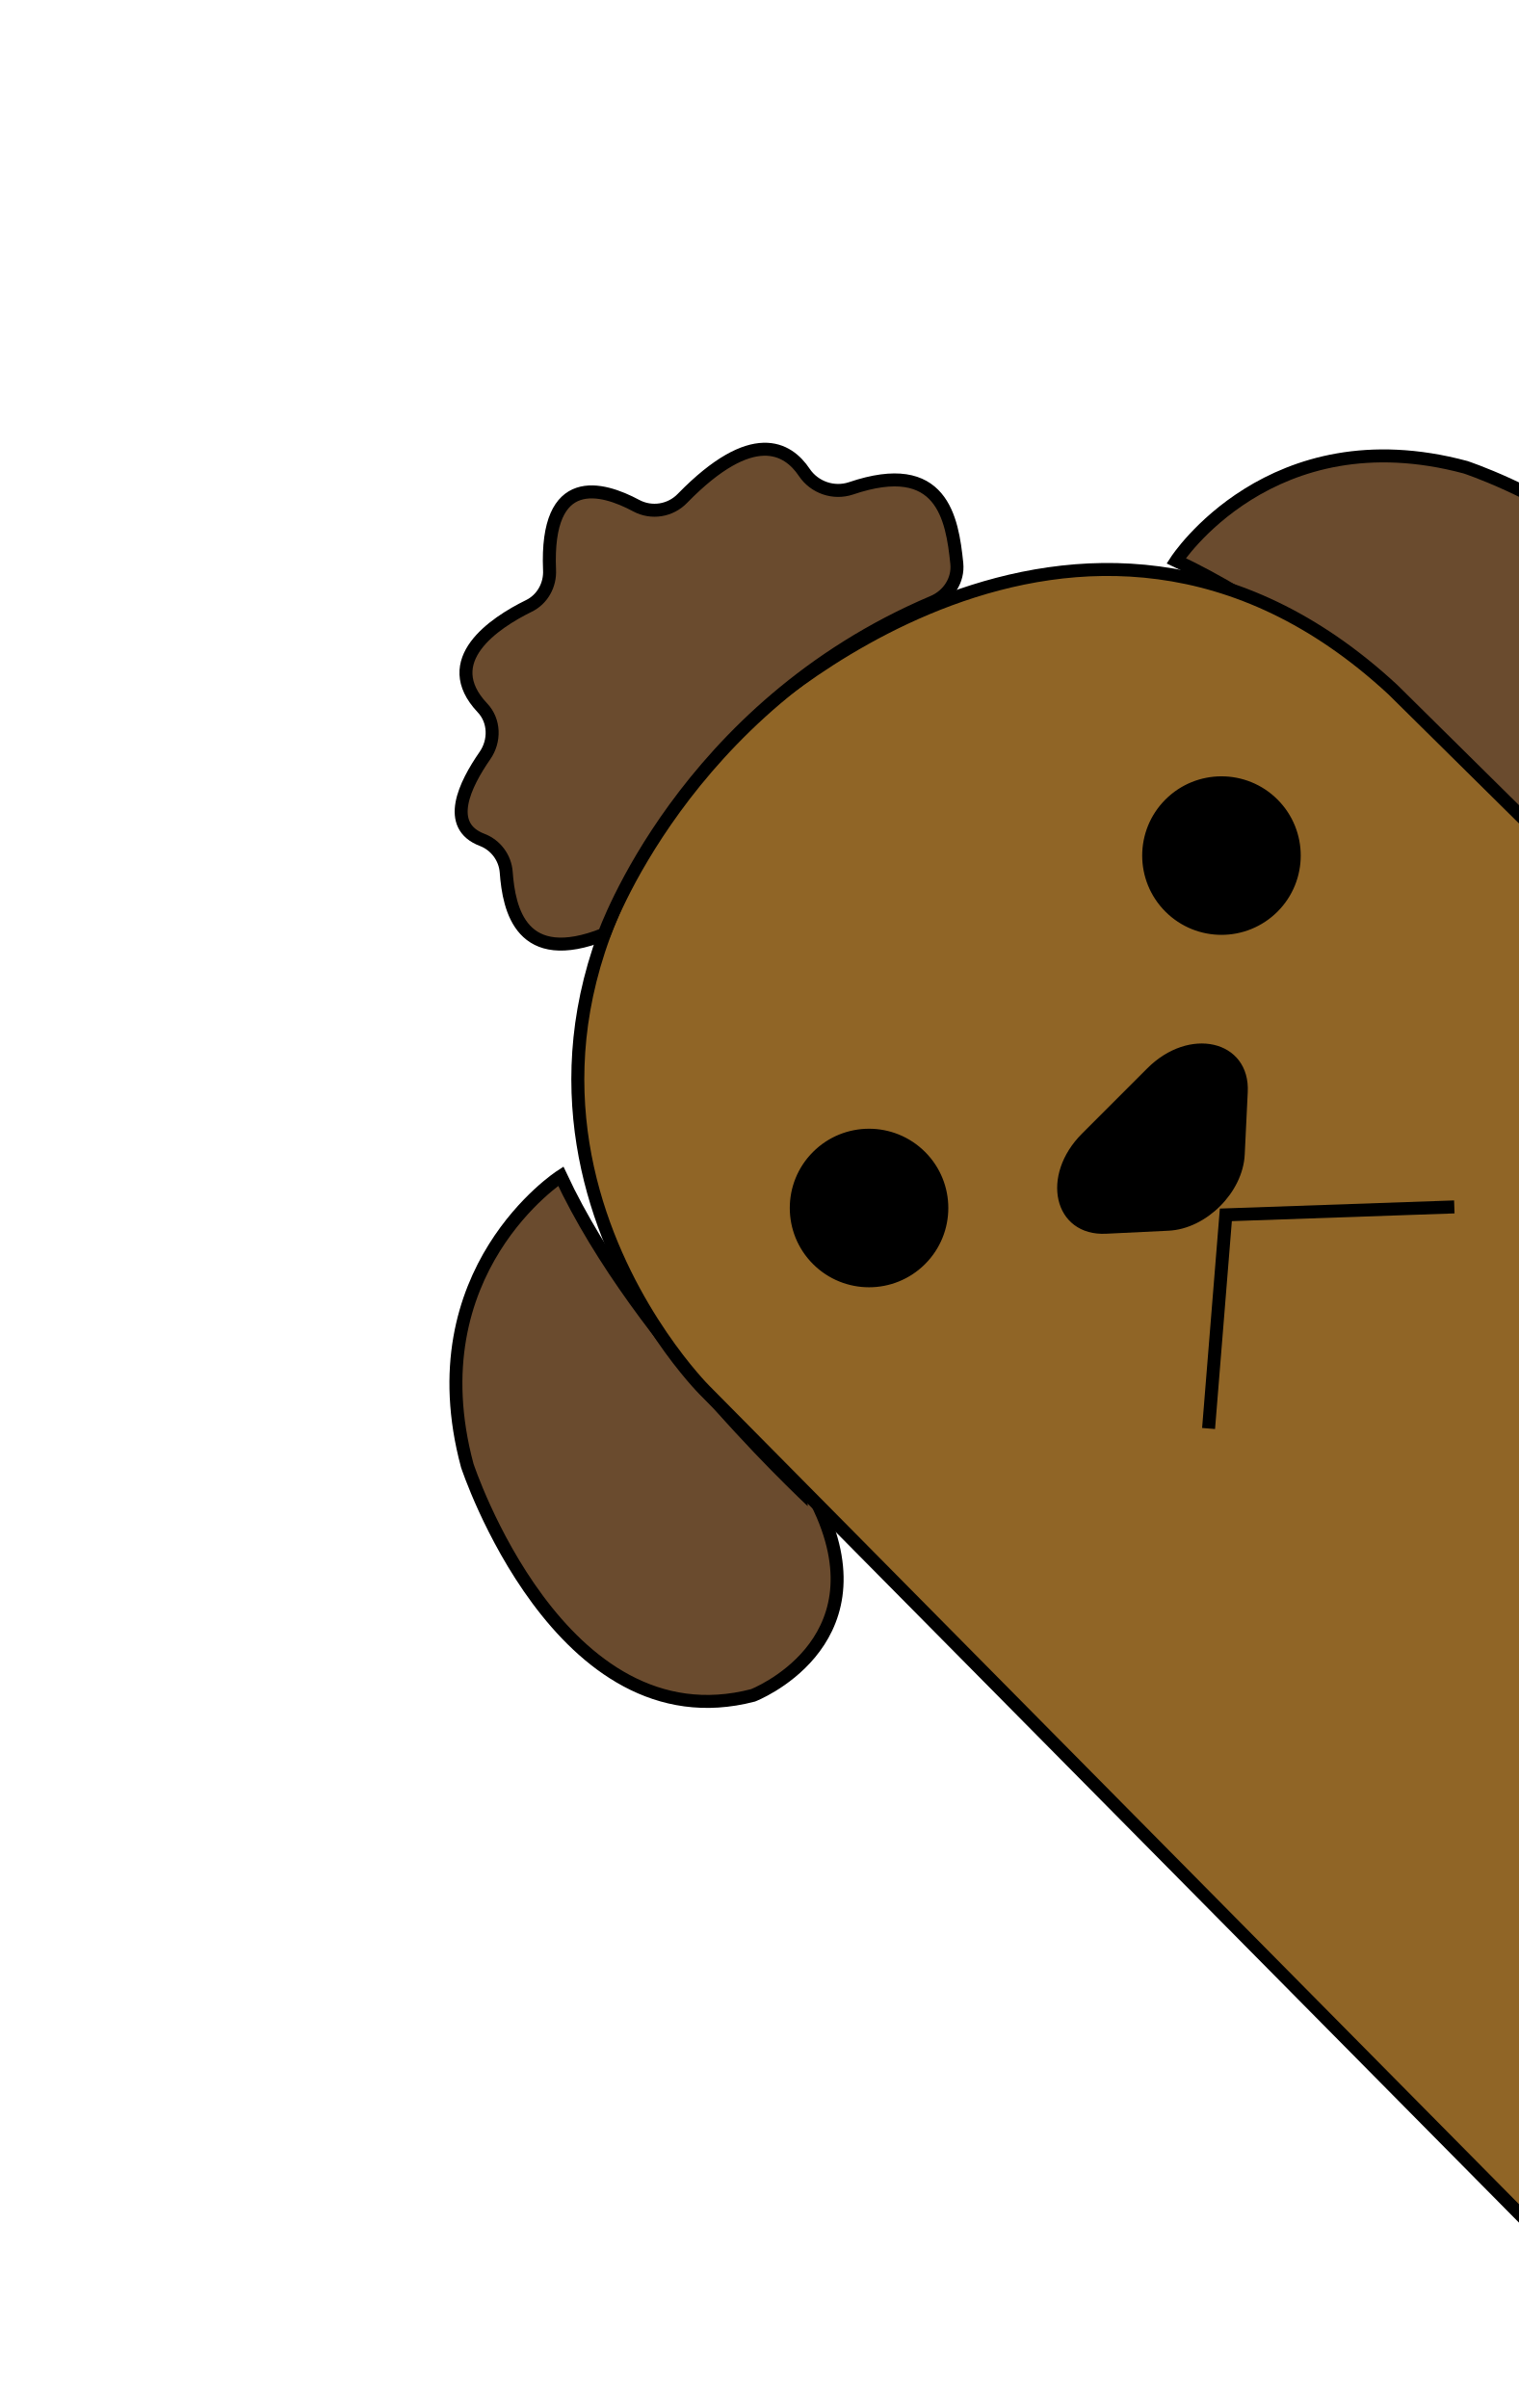
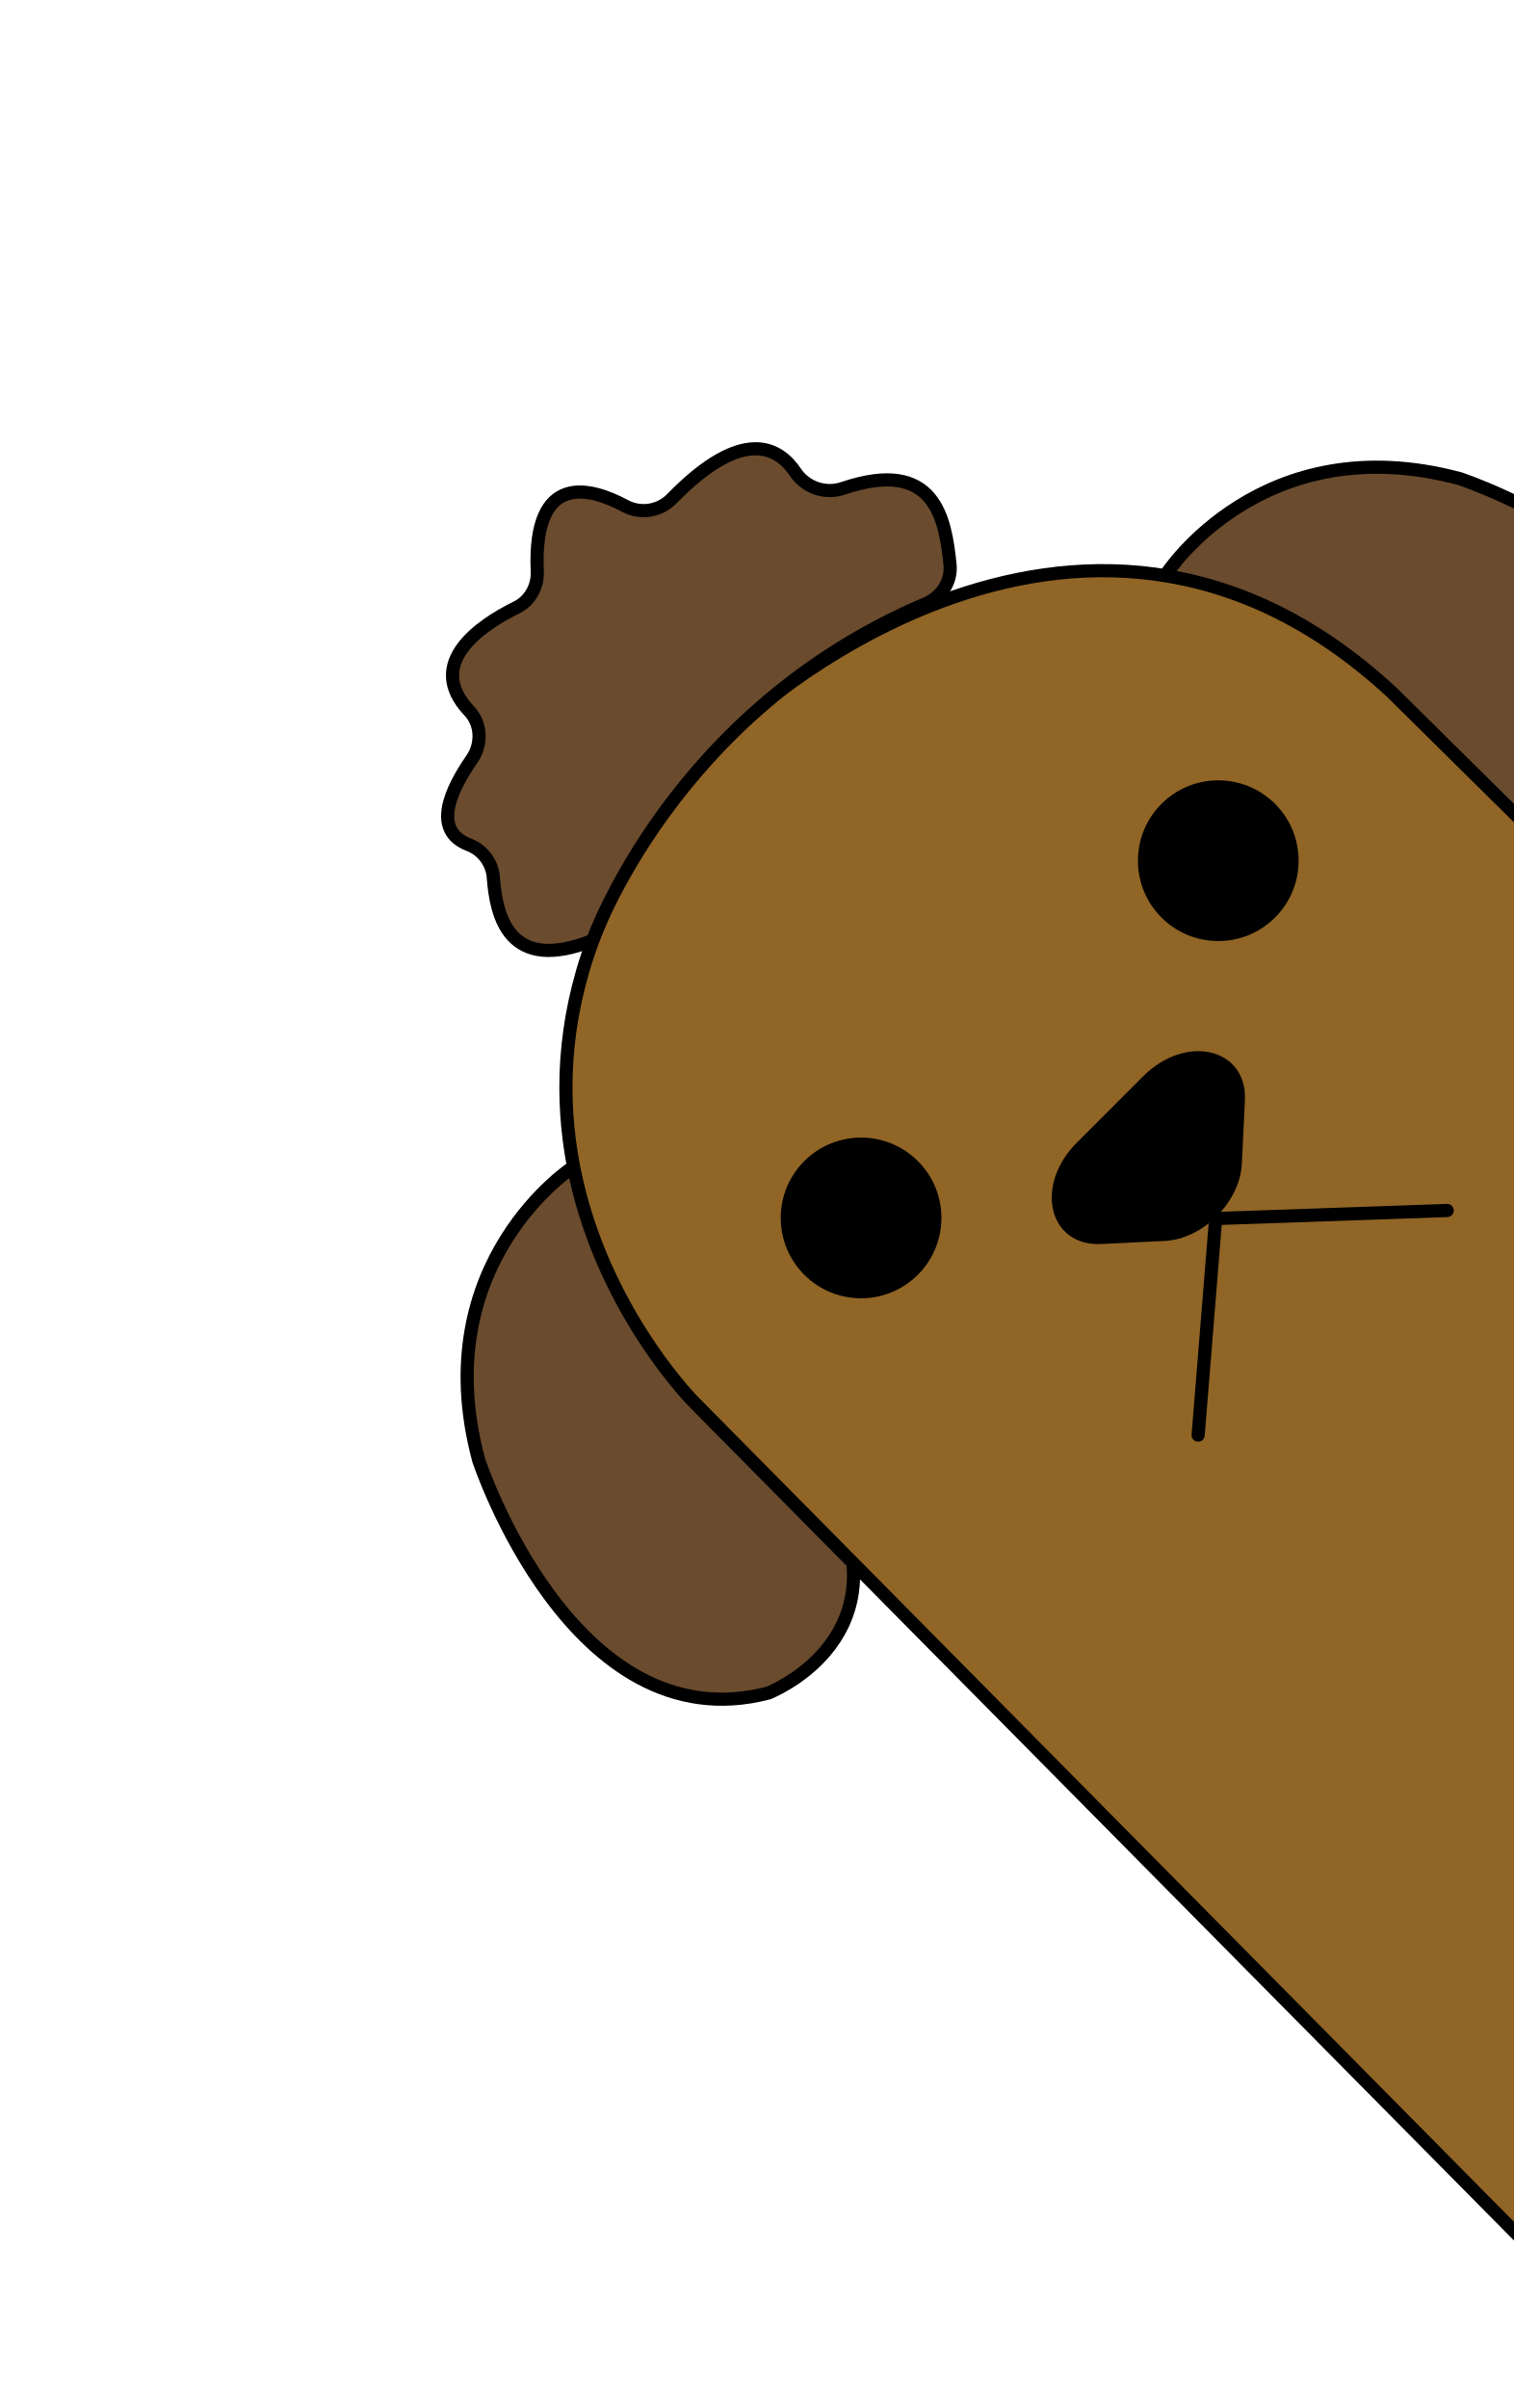
- <svg xmlns="http://www.w3.org/2000/svg" width="234" height="371" viewBox="0 0 234 371" fill="none">
-   <path d="M181.215 86.397C181.215 86.397 195.75 63.919 225.793 71.989C225.793 71.989 268.976 86.186 261.202 116.017C261.202 116.017 253.469 136.004 232.469 126.327C232.427 126.37 207.37 98.609 181.215 86.397Z" fill="#6A4B2E" stroke="black" stroke-width="2" stroke-miterlimit="10" />
-   <path d="M86.398 181.215C86.398 181.215 63.919 195.751 71.989 225.793C71.989 225.793 86.186 268.977 116.018 261.202C116.018 261.202 136.004 253.469 126.328 232.469C126.37 232.427 98.609 207.37 86.398 181.215Z" fill="#6A4B2E" stroke="black" stroke-width="2" stroke-miterlimit="10" />
-   <path d="M234.5 341.5L108.496 214.131C108.496 214.131 61.045 166.68 114.285 112.003C114.285 112.003 166.257 61.468 214.596 106.257L338.484 228.708L234.5 341.5Z" fill="#906526" stroke="black" stroke-width="2" stroke-miterlimit="10" />
-   <path d="M142.172 194.399C146.746 189.825 146.746 182.409 142.172 177.835C137.598 173.261 130.183 173.261 125.609 177.835C121.035 182.409 121.035 189.825 125.609 194.399C130.183 198.973 137.598 198.973 142.172 194.399Z" fill="black" stroke="black" stroke-miterlimit="10" />
-   <path d="M196.469 140.102C201.043 135.528 201.043 128.112 196.469 123.538C191.895 118.965 184.479 118.965 179.905 123.538C175.331 128.112 175.331 135.528 179.905 140.102C184.479 144.676 191.895 144.676 196.469 140.102Z" fill="black" stroke="black" stroke-miterlimit="10" />
-   <path d="M167.061 175.003L177.117 164.947C183.328 158.736 192.117 160.764 191.737 168.243L191.272 177.834C191.018 183.412 185.568 188.863 179.99 189.116L170.399 189.581C162.835 189.961 160.849 181.215 167.061 175.003Z" fill="black" stroke="black" stroke-miterlimit="10" />
-   <path d="M186.201 220.089L188.863 187.173L224.061 185.948" stroke="black" stroke-width="2" stroke-miterlimit="10" />
-   <path d="M143.779 92.735C146.145 91.721 147.666 89.355 147.412 86.82C146.694 79.848 145.173 70.468 131.102 75.242C128.44 76.13 125.483 75.115 123.919 72.792C121.384 68.989 115.933 65.735 105.159 76.763C103.299 78.707 100.384 79.172 98.018 77.904C92.736 75.073 84.032 72.623 84.665 87.792C84.792 90.116 83.567 92.355 81.454 93.369C76.13 95.989 67.468 101.778 74.313 109.045C76.215 111.031 76.299 114.158 74.694 116.44C71.651 120.834 68.482 127.215 74.313 129.412C76.384 130.215 77.82 132.158 77.989 134.355C78.412 140.186 80.313 149.018 93.074 143.947C93.116 143.989 105.201 109.088 143.779 92.735Z" fill="#6A4B2E" stroke="black" stroke-width="2" stroke-miterlimit="10" />
+ <svg xmlns="http://www.w3.org/2000/svg" width="230" height="366" viewBox="0 0 230 366" fill="none">
+   <path d="M177.344 87.169C177.344 87.169 191.879 64.69 221.922 72.76C221.922 72.76 265.105 86.958 257.33 116.789C257.33 116.789 249.598 136.775 228.598 127.099C228.555 127.141 203.499 99.38 177.344 87.169Z" fill="#6A4B2E" stroke="black" stroke-width="2" stroke-miterlimit="10" />
+   <path d="M87.169 177.344C87.169 177.344 64.69 191.879 72.76 221.922C72.76 221.922 86.958 265.105 116.789 257.33C116.789 257.33 136.775 249.598 127.099 228.598C127.141 228.555 99.38 203.499 87.169 177.344Z" fill="#6A4B2E" stroke="black" stroke-width="2" stroke-miterlimit="10" />
+   <path d="M231.5 340.5L105.496 213.131C105.496 213.131 58.045 165.68 111.285 111.003C111.285 111.003 163.257 60.468 211.596 105.257L335.484 227.708L231.5 340.5Z" fill="#906526" stroke="black" stroke-width="2" stroke-miterlimit="10" />
+   <path d="M139.172 193.399C143.746 188.825 143.746 181.409 139.172 176.835C134.598 172.261 127.183 172.261 122.609 176.835C118.035 181.409 118.035 188.825 122.609 193.399C127.183 197.973 134.598 197.973 139.172 193.399Z" fill="black" stroke="black" stroke-miterlimit="10" />
+   <path d="M193.469 139.102C198.043 134.528 198.043 127.112 193.469 122.538C188.895 117.965 181.479 117.965 176.905 122.538C172.331 127.112 172.331 134.528 176.905 139.102C181.479 143.676 188.895 143.676 193.469 139.102Z" fill="black" stroke="black" stroke-miterlimit="10" />
+   <path d="M164.061 174.003L174.117 163.947C180.328 157.736 189.117 159.764 188.737 167.243L188.272 176.834C188.018 182.412 182.568 187.863 176.99 188.116L167.399 188.581C159.835 188.961 157.849 180.215 164.061 174.003Z" fill="black" stroke="black" stroke-miterlimit="10" />
+   <path d="M182.127 218.127L184.789 185.211L219.986 183.986" stroke="black" stroke-width="2" stroke-miterlimit="10" stroke-linecap="round" />
+   <path d="M140.779 91.735C143.145 90.721 144.666 88.355 144.412 85.82C143.694 78.848 142.173 69.468 128.102 74.242C125.44 75.13 122.483 74.115 120.919 71.792C118.384 67.989 112.933 64.735 102.159 75.763C100.299 77.707 97.384 78.172 95.018 76.904C89.736 74.073 81.032 71.623 81.665 86.792C81.792 89.116 80.567 91.355 78.454 92.369C73.13 94.989 64.468 100.778 71.313 108.045C73.215 110.031 73.299 113.158 71.694 115.44C68.651 119.834 65.482 126.215 71.313 128.412C73.384 129.215 74.82 131.158 74.989 133.355C75.412 139.186 77.313 148.018 90.074 142.947C90.116 142.989 102.201 108.088 140.779 91.735Z" fill="#6A4B2E" stroke="black" stroke-width="2" stroke-miterlimit="10" />
</svg>
